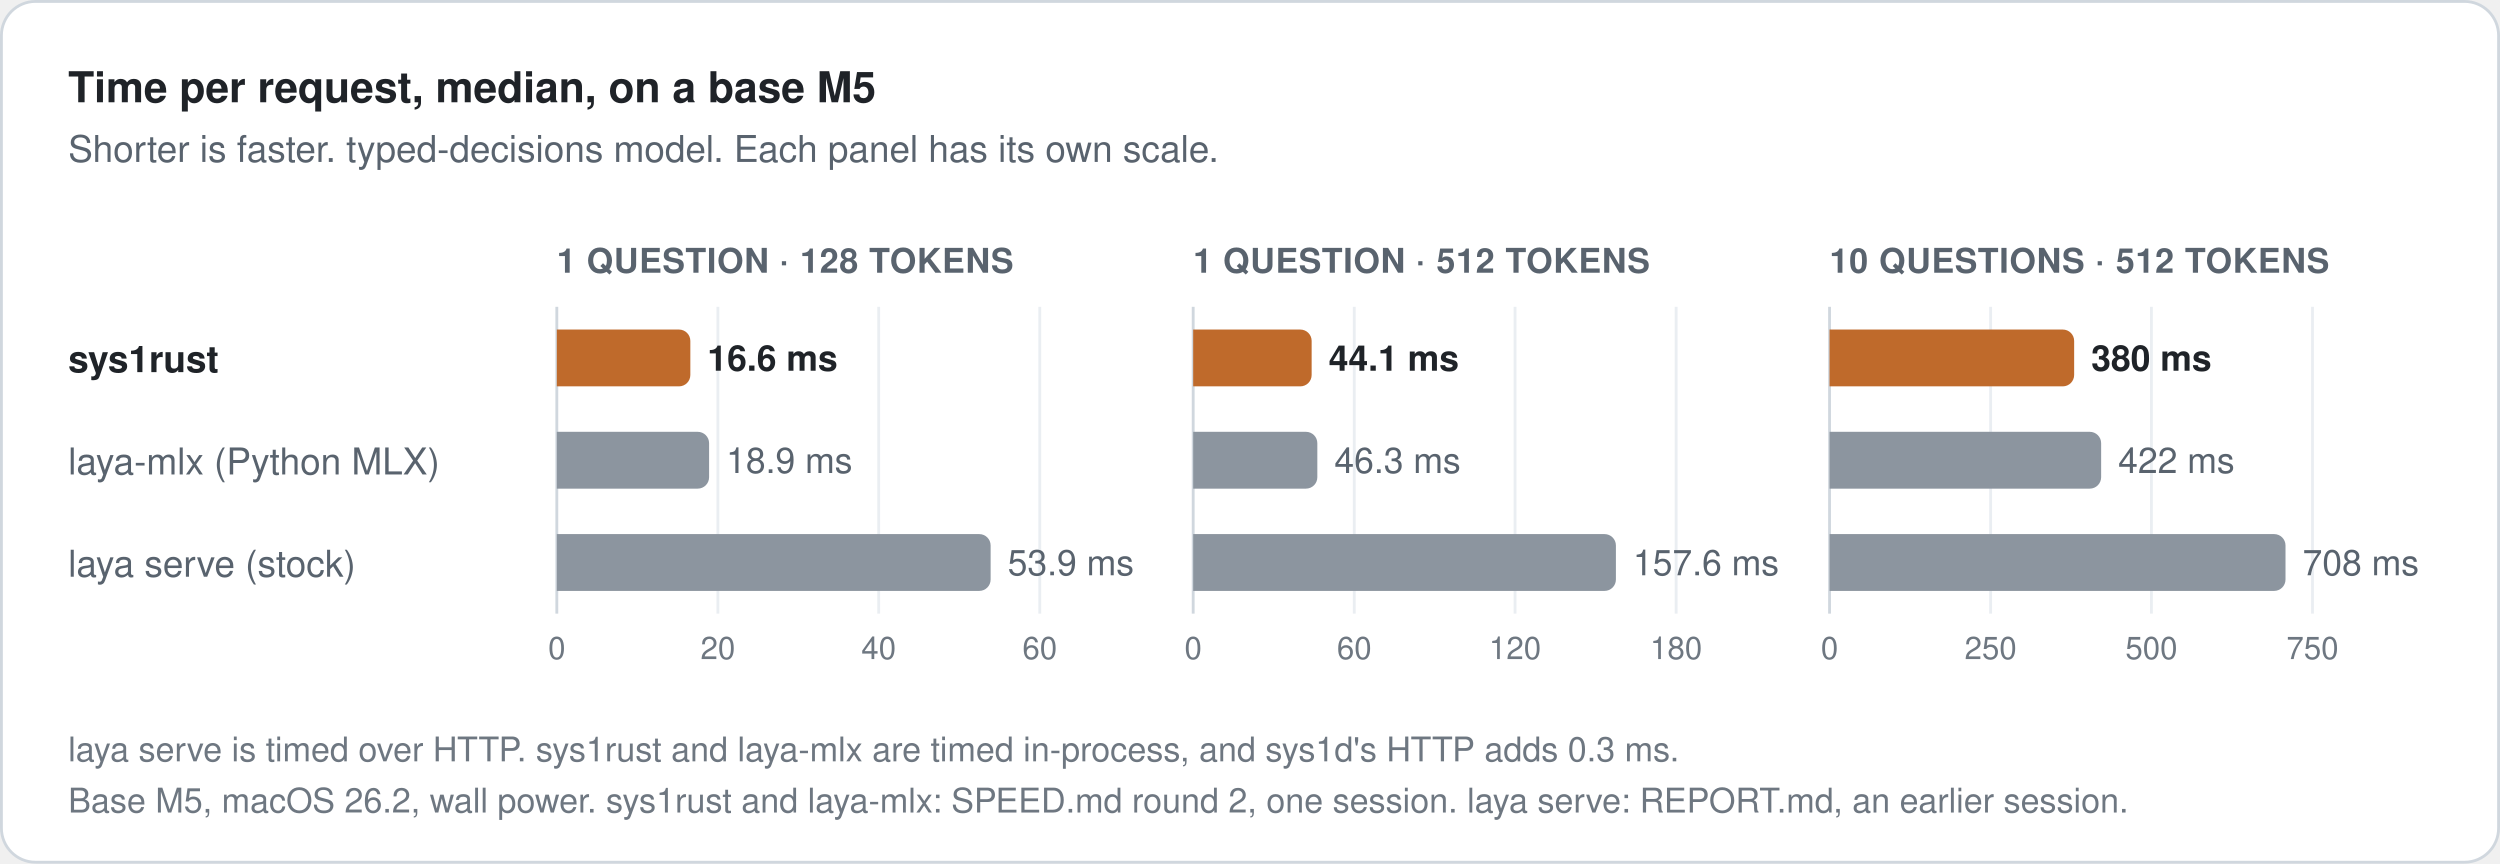
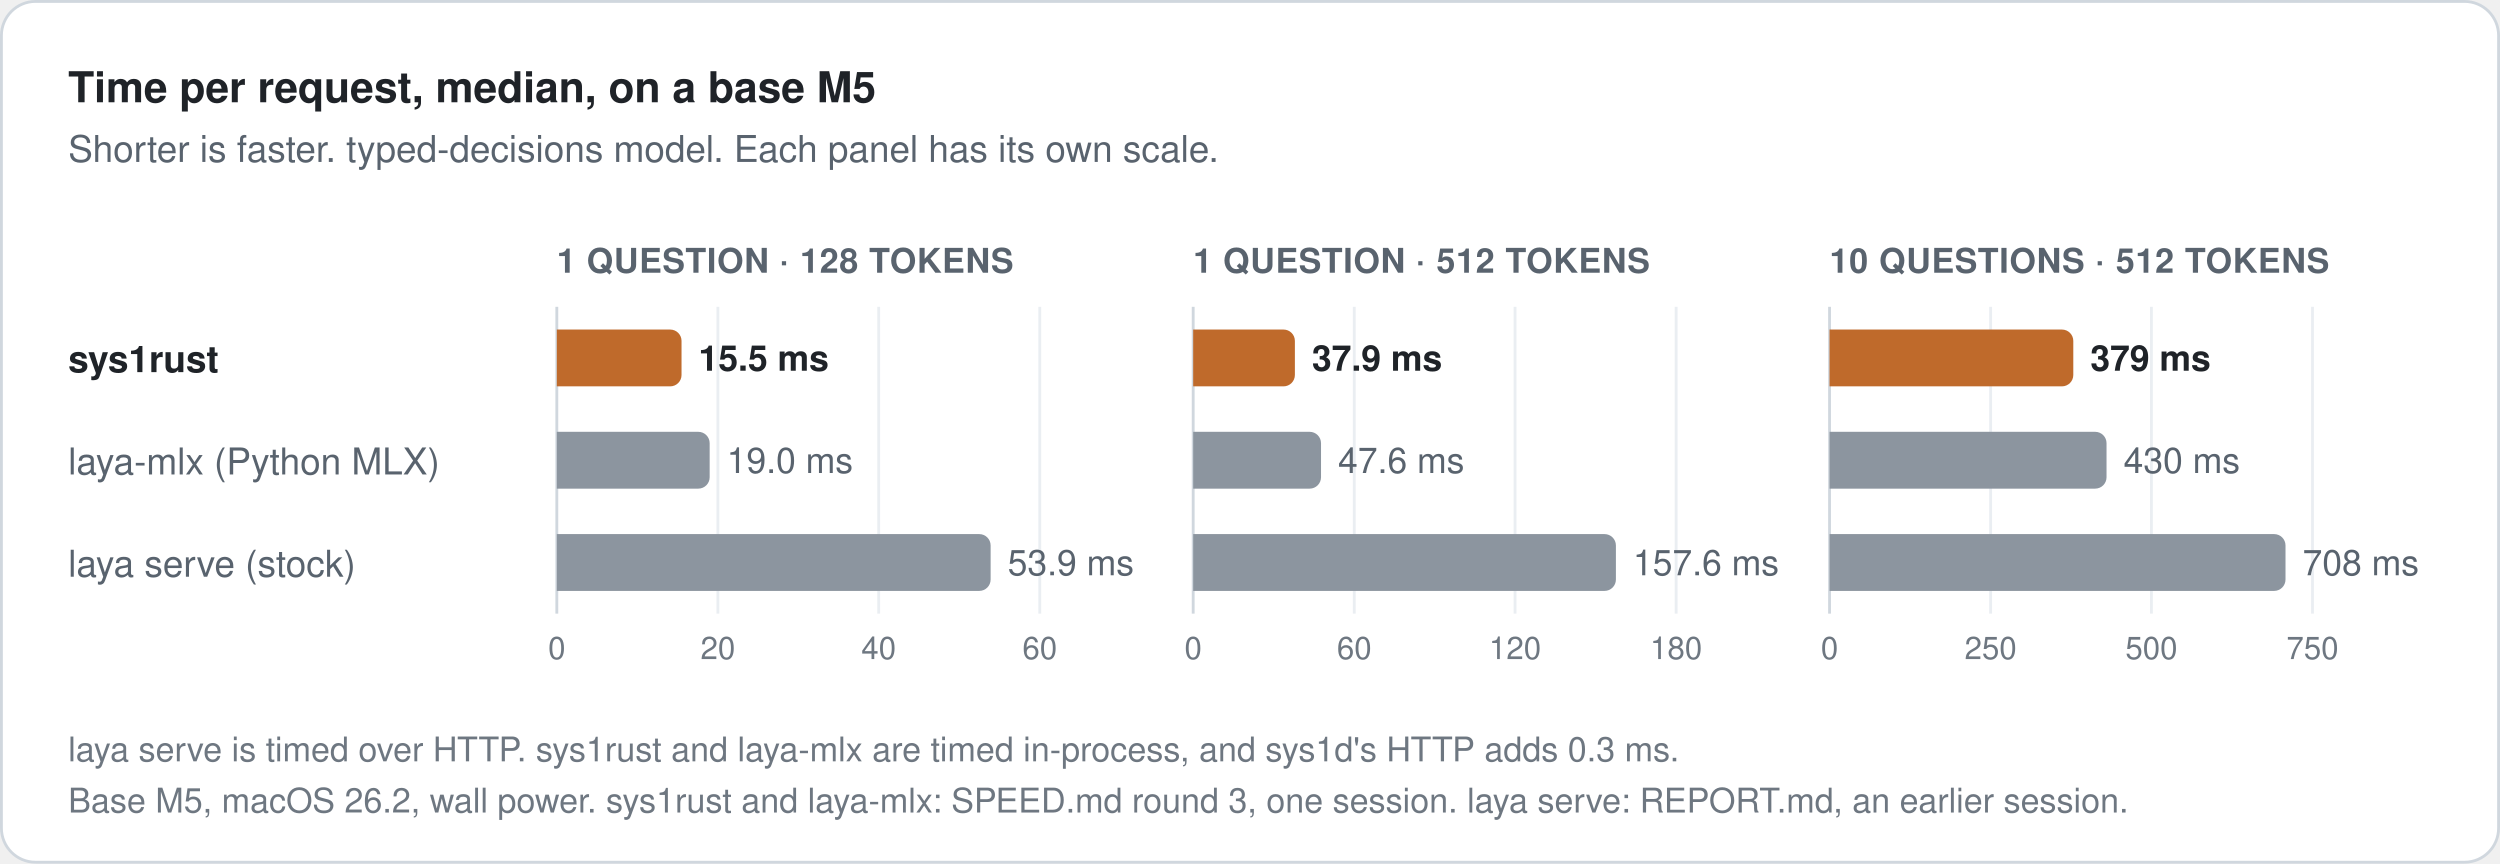
<svg xmlns="http://www.w3.org/2000/svg" viewBox="0 0 880 304" width="880" height="304" role="img" aria-labelledby="t d">
  <style>
    text { font-family: -apple-system, BlinkMacSystemFont, "Segoe UI", Helvetica, Arial, sans-serif; }
    .panel { fill: #FFFFFF; stroke: #D0D7DE; }
    .h     { font-size: 15px; font-weight: 600; fill: #1F2328; }
    .s     { font-size: 13px; fill: #59636E; }
    .cond  { font-size: 12px; font-weight: 600; letter-spacing: 0.02em; fill: #59636E; }
    .row   { font-size: 13px; fill: #59636E; }
    .rowb  { font-size: 13px; font-weight: 600; fill: #1F2328; }
    .val   { font-size: 12.5px; fill: #59636E; font-variant-numeric: tabular-nums; }
    .valb  { font-size: 12.5px; font-weight: 600; fill: #1F2328; font-variant-numeric: tabular-nums; }
    .tick  { font-size: 11px; fill: #6E7781; font-variant-numeric: tabular-nums; }
    .grid  { stroke: #EAEEF2; stroke-width: 1; }
    .base  { stroke: #D0D7DE; stroke-width: 1; }
    .us    { fill: #BF6A2B; }
    .them  { fill: #8C959F; }
    .foot  { font-size: 12px; fill: #6E7781; }
    @media (prefers-color-scheme: dark) {
      .panel { fill: #0D1117; stroke: #3D444D; }
      .h, .rowb, .valb { fill: #E6EDF3; }
      .s, .cond, .row, .val { fill: #9198A1; }
      .tick, .foot { fill: #7D8590; }
      .grid  { stroke: #21262D; }
      .base  { stroke: #3D444D; }
      .us    { fill: #D57A3C; }
      .them  { fill: #6E7681; }
    }
  </style>
  <rect class="panel" x="0.5" y="0.5" width="879" height="303" rx="12" />
  <text class="h" x="24" y="36">Time per request, median, on a base M5</text>
  <text class="s" x="24" y="57">Shorter is faster. typed-decisions model. Each panel has its own scale.</text>
  <text class="rowb" x="24" y="131">sys1rust</text>
  <text class="row" x="24" y="167">laya-mlx (Python MLX)</text>
  <text class="row" x="24" y="203">laya serve (stock)</text>
  <text class="cond" x="196" y="96">1 QUESTION · 128 TOKENS</text>
  <line class="grid" x1="252.7" y1="108" x2="252.7" y2="216" />
  <line class="grid" x1="309.3" y1="108" x2="309.3" y2="216" />
  <line class="grid" x1="366" y1="108" x2="366" y2="216" />
  <line class="base" x1="196" y1="108" x2="196" y2="216" />
-   <path class="us" d="M196,116 H239.0 a4,4 0 0 1 4,4 V132 a4,4 0 0 1 -4,4 H196 Z" />
-   <text class="valb" x="249.0" y="130.5">16.6 ms</text>
-   <path class="them" d="M196,152 H245.6 a4,4 0 0 1 4,4 V168 a4,4 0 0 1 -4,4 H196 Z" />
-   <text class="val" x="255.6" y="166.5">18.9 ms</text>
+   <path class="us" d="M196,116 H235.9 a4,4 0 0 1 4,4 V132 a4,4 0 0 1 -4,4 H196 Z" />
+   <text class="valb" x="245.9" y="130.5">15.5 ms</text>
+   <path class="them" d="M196,152 H245.8 a4,4 0 0 1 4,4 V168 a4,4 0 0 1 -4,4 H196 Z" />
+   <text class="val" x="255.8" y="166.5">19.0 ms</text>
  <path class="them" d="M196,188 H344.7 a4,4 0 0 1 4,4 V204 a4,4 0 0 1 -4,4 H196 Z" />
  <text class="val" x="354.7" y="202.5">53.9 ms</text>
  <text class="tick" x="196" y="232" text-anchor="middle">0</text>
  <text class="tick" x="252.7" y="232" text-anchor="middle">20</text>
  <text class="tick" x="309.3" y="232" text-anchor="middle">40</text>
  <text class="tick" x="366" y="232" text-anchor="middle">60</text>
  <text class="cond" x="420" y="96">1 QUESTION · 512 TOKENS</text>
  <line class="grid" x1="476.7" y1="108" x2="476.7" y2="216" />
  <line class="grid" x1="533.3" y1="108" x2="533.3" y2="216" />
  <line class="grid" x1="590" y1="108" x2="590" y2="216" />
  <line class="base" x1="420" y1="108" x2="420" y2="216" />
-   <path class="us" d="M420,116 H457.7 a4,4 0 0 1 4,4 V132 a4,4 0 0 1 -4,4 H420 Z" />
-   <text class="valb" x="467.7" y="130.5">44.1 ms</text>
-   <path class="them" d="M420,152 H459.7 a4,4 0 0 1 4,4 V168 a4,4 0 0 1 -4,4 H420 Z" />
-   <text class="val" x="469.7" y="166.5">46.3 ms</text>
+   <path class="us" d="M420,116 H451.8 a4,4 0 0 1 4,4 V132 a4,4 0 0 1 -4,4 H420 Z" />
+   <text class="valb" x="461.8" y="130.5">37.9 ms</text>
+   <path class="them" d="M420,152 H461.0 a4,4 0 0 1 4,4 V168 a4,4 0 0 1 -4,4 H420 Z" />
+   <text class="val" x="471.0" y="166.5">47.6 ms</text>
  <path class="them" d="M420,188 H564.8 a4,4 0 0 1 4,4 V204 a4,4 0 0 1 -4,4 H420 Z" />
  <text class="val" x="574.8" y="202.5">157.6 ms</text>
  <text class="tick" x="420" y="232" text-anchor="middle">0</text>
  <text class="tick" x="476.7" y="232" text-anchor="middle">60</text>
  <text class="tick" x="533.3" y="232" text-anchor="middle">120</text>
  <text class="tick" x="590" y="232" text-anchor="middle">180</text>
  <text class="cond" x="644" y="96">10 QUESTIONS · 512 TOKENS</text>
  <line class="grid" x1="700.7" y1="108" x2="700.7" y2="216" />
  <line class="grid" x1="757.3" y1="108" x2="757.3" y2="216" />
  <line class="grid" x1="814" y1="108" x2="814" y2="216" />
  <line class="base" x1="644" y1="108" x2="644" y2="216" />
-   <path class="us" d="M644,116 H726.1 a4,4 0 0 1 4,4 V132 a4,4 0 0 1 -4,4 H644 Z" />
-   <text class="valb" x="736.1" y="130.5">380 ms</text>
-   <path class="them" d="M644,152 H735.6 a4,4 0 0 1 4,4 V168 a4,4 0 0 1 -4,4 H644 Z" />
-   <text class="val" x="745.6" y="166.5">422 ms</text>
+   <path class="us" d="M644,116 H725.8 a4,4 0 0 1 4,4 V132 a4,4 0 0 1 -4,4 H644 Z" />
+   <text class="valb" x="735.8" y="130.5">379 ms</text>
+   <path class="them" d="M644,152 H737.5 a4,4 0 0 1 4,4 V168 a4,4 0 0 1 -4,4 H644 Z" />
+   <text class="val" x="747.5" y="166.5">430 ms</text>
  <path class="them" d="M644,188 H800.5 a4,4 0 0 1 4,4 V204 a4,4 0 0 1 -4,4 H644 Z" />
  <text class="val" x="810.5" y="202.5">708 ms</text>
  <text class="tick" x="644" y="232" text-anchor="middle">0</text>
  <text class="tick" x="700.7" y="232" text-anchor="middle">250</text>
  <text class="tick" x="757.3" y="232" text-anchor="middle">500</text>
  <text class="tick" x="814" y="232" text-anchor="middle">750</text>
  <text class="foot" x="24" y="268">laya serve is timed over HTTP. sys1rust and laya-mlx are timed in-process, and sys1d's HTTP adds 0.3 ms.</text>
-   <text class="foot" x="24" y="286">Base M5, macOS 26.2, wall power. sys1rust and laya-mlx: SPEED.md round 2, one session. laya serve: REPORT.md, an earlier session.</text>
+   <text class="foot" x="24" y="286">Base M5, macOS 26.2, wall power. sys1rust and laya-mlx: SPEED.md round 3, one session. laya serve: REPORT.md, an earlier session.</text>
</svg>
